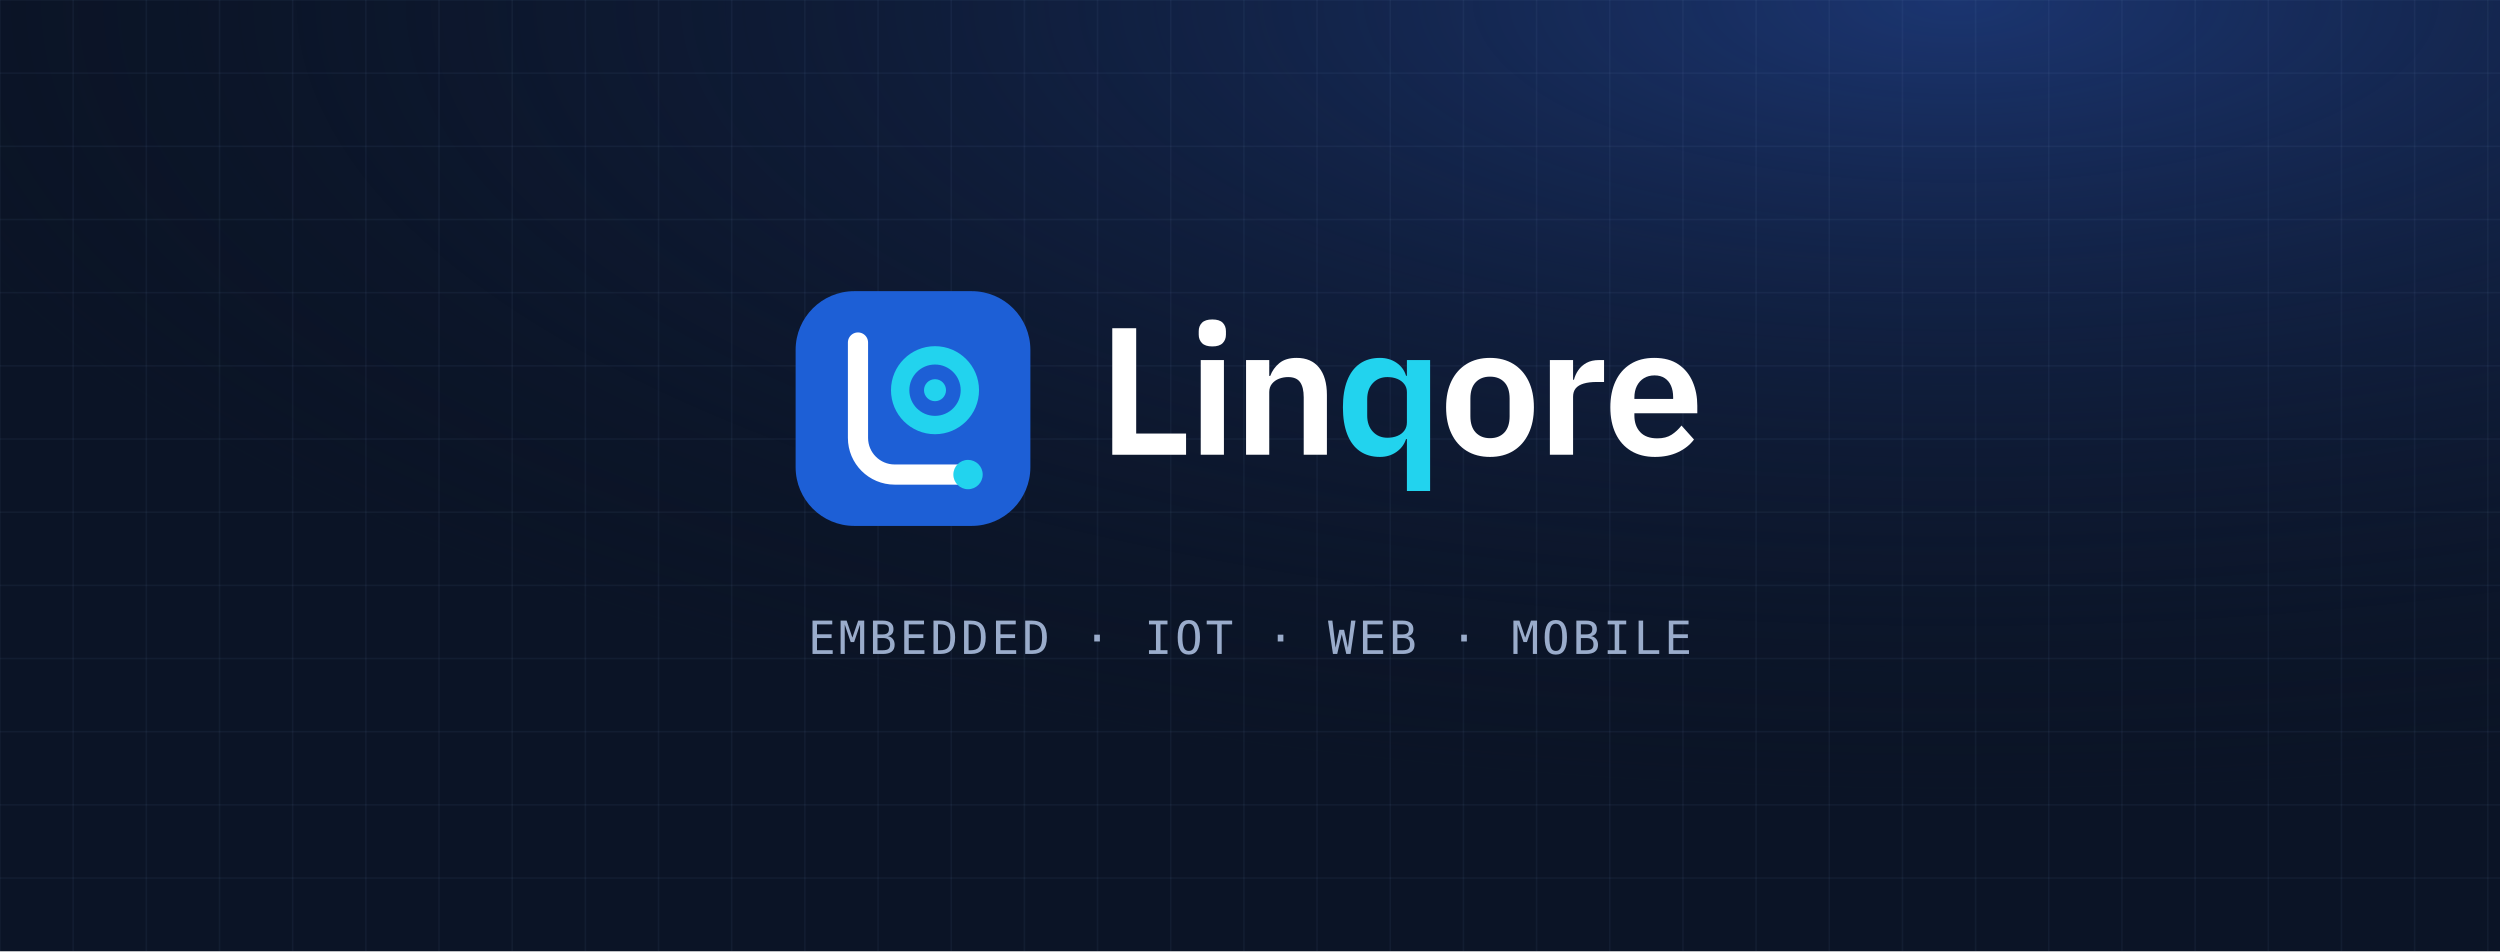
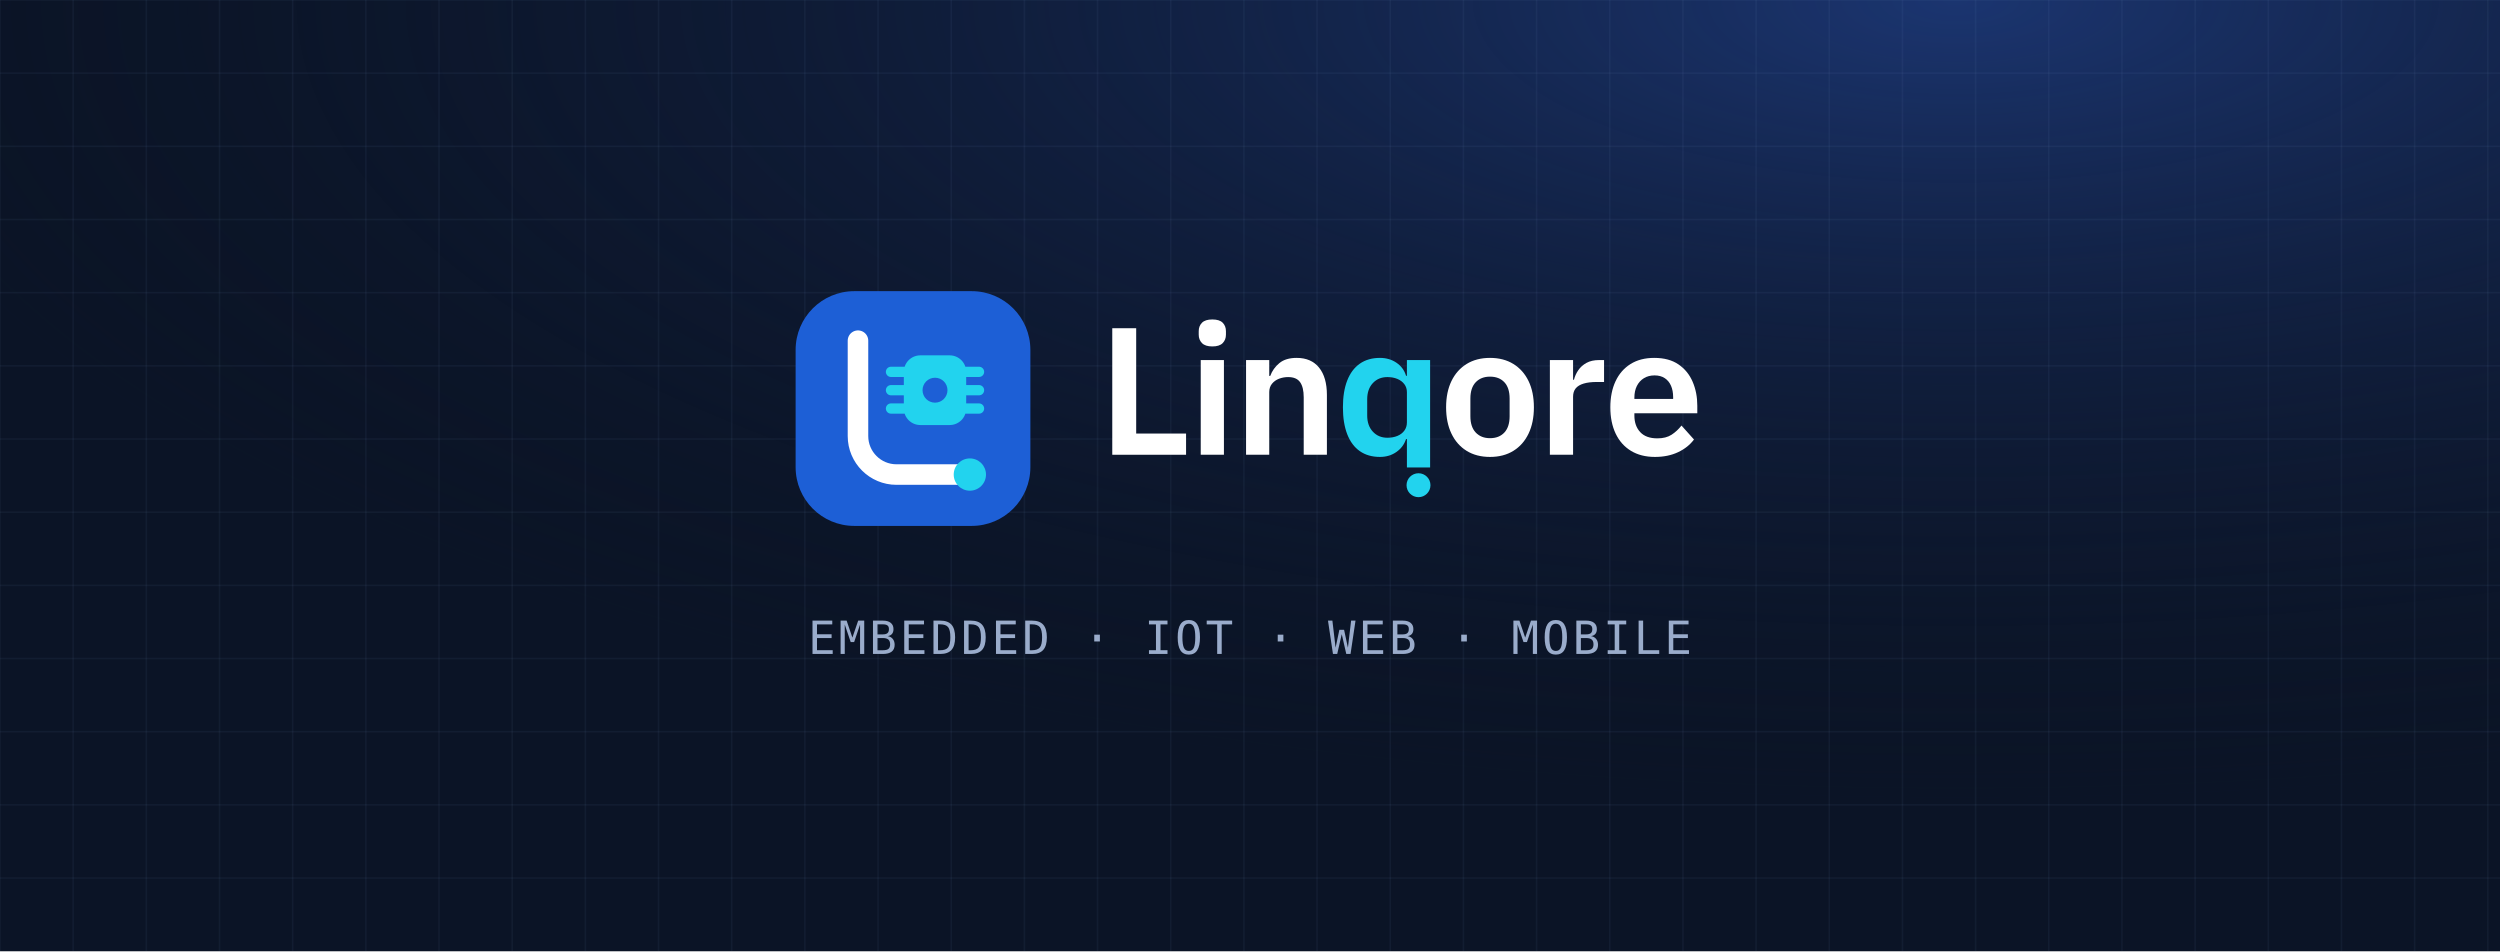
<svg xmlns="http://www.w3.org/2000/svg" viewBox="0 0 1640 624" width="1640" height="624">
  <defs>
    <radialGradient id="gl" cx=".78" cy="0" r=".85">
      <stop offset="0" stop-color="#1B3570" />
      <stop offset="1" stop-color="#0B1426" stop-opacity="0" />
    </radialGradient>
  </defs>
  <rect width="1640" height="624" fill="#0B1426" />
  <rect width="1640" height="624" fill="url(#gl)" />
  <path d="M0 0V624" stroke="rgba(148,178,230,.06)" />
  <path d="M48 0V624" stroke="rgba(148,178,230,.06)" />
  <path d="M96 0V624" stroke="rgba(148,178,230,.06)" />
  <path d="M144 0V624" stroke="rgba(148,178,230,.06)" />
  <path d="M192 0V624" stroke="rgba(148,178,230,.06)" />
  <path d="M240 0V624" stroke="rgba(148,178,230,.06)" />
  <path d="M288 0V624" stroke="rgba(148,178,230,.06)" />
  <path d="M336 0V624" stroke="rgba(148,178,230,.06)" />
  <path d="M384 0V624" stroke="rgba(148,178,230,.06)" />
  <path d="M432 0V624" stroke="rgba(148,178,230,.06)" />
  <path d="M480 0V624" stroke="rgba(148,178,230,.06)" />
  <path d="M528 0V624" stroke="rgba(148,178,230,.06)" />
  <path d="M576 0V624" stroke="rgba(148,178,230,.06)" />
  <path d="M624 0V624" stroke="rgba(148,178,230,.06)" />
  <path d="M672 0V624" stroke="rgba(148,178,230,.06)" />
  <path d="M720 0V624" stroke="rgba(148,178,230,.06)" />
  <path d="M768 0V624" stroke="rgba(148,178,230,.06)" />
  <path d="M816 0V624" stroke="rgba(148,178,230,.06)" />
  <path d="M864 0V624" stroke="rgba(148,178,230,.06)" />
  <path d="M912 0V624" stroke="rgba(148,178,230,.06)" />
  <path d="M960 0V624" stroke="rgba(148,178,230,.06)" />
  <path d="M1008 0V624" stroke="rgba(148,178,230,.06)" />
  <path d="M1056 0V624" stroke="rgba(148,178,230,.06)" />
  <path d="M1104 0V624" stroke="rgba(148,178,230,.06)" />
  <path d="M1152 0V624" stroke="rgba(148,178,230,.06)" />
  <path d="M1200 0V624" stroke="rgba(148,178,230,.06)" />
  <path d="M1248 0V624" stroke="rgba(148,178,230,.06)" />
  <path d="M1296 0V624" stroke="rgba(148,178,230,.06)" />
  <path d="M1344 0V624" stroke="rgba(148,178,230,.06)" />
  <path d="M1392 0V624" stroke="rgba(148,178,230,.06)" />
  <path d="M1440 0V624" stroke="rgba(148,178,230,.06)" />
  <path d="M1488 0V624" stroke="rgba(148,178,230,.06)" />
  <path d="M1536 0V624" stroke="rgba(148,178,230,.06)" />
  <path d="M1584 0V624" stroke="rgba(148,178,230,.06)" />
  <path d="M1632 0V624" stroke="rgba(148,178,230,.06)" />
  <path d="M0 0H1640" stroke="rgba(148,178,230,.06)" />
  <path d="M0 48H1640" stroke="rgba(148,178,230,.06)" />
  <path d="M0 96H1640" stroke="rgba(148,178,230,.06)" />
  <path d="M0 144H1640" stroke="rgba(148,178,230,.06)" />
  <path d="M0 192H1640" stroke="rgba(148,178,230,.06)" />
  <path d="M0 240H1640" stroke="rgba(148,178,230,.06)" />
  <path d="M0 288H1640" stroke="rgba(148,178,230,.06)" />
  <path d="M0 336H1640" stroke="rgba(148,178,230,.06)" />
  <path d="M0 384H1640" stroke="rgba(148,178,230,.06)" />
  <path d="M0 432H1640" stroke="rgba(148,178,230,.06)" />
  <path d="M0 480H1640" stroke="rgba(148,178,230,.06)" />
  <path d="M0 528H1640" stroke="rgba(148,178,230,.06)" />
  <path d="M0 576H1640" stroke="rgba(148,178,230,.06)" />
  <g transform="translate(521.93 191.00) scale(2.4062)">
    <rect width="64" height="64" rx="16" fill="#1D5FD6" />
-     <path d="M17 14v26a10 10 0 0 0 10 10h20" fill="none" stroke="#FFFFFF" stroke-width="5.5" stroke-linecap="round" />
-     <circle cx="38" cy="27" r="9.5" fill="none" stroke="#22D3EE" stroke-width="5" />
-     <circle cx="38" cy="27" r="3" fill="#22D3EE" />
-     <circle cx="47" cy="50" r="4" fill="#22D3EE" />
+     <path d="M17 13.5v26a10.5 10.5 0 0 0 10.5 10.5H46" fill="none" stroke="#FFFFFF" stroke-width="5.6" stroke-linecap="round" />
+     <path d="M26 22h3.5M26 27h3.5M26 32h3.5M46.5 22h3.5M46.5 27h3.5M46.5 32h3.5" stroke="#22D3EE" stroke-width="2.8" stroke-linecap="round" />
+     <rect x="29.5" y="17.5" width="17" height="19" rx="4.5" fill="#22D3EE" />
+     <circle cx="38" cy="27" r="3.4" fill="#1D5FD6" />
+     <circle cx="47.5" cy="50" r="4.4" fill="#22D3EE" />
  </g>
  <g transform="translate(719.93 298.32) scale(0.11892)">
    <path fill="#FFFFFF" d="M488.805 0.0H81.72V-698.0H213.661V-117.006H488.805Z" />
    <path fill="#FFFFFF" d="M633.69 -597.519Q594.59 -597.519 576.597 -616.012Q558.605 -634.504 558.605 -662.26V-681.605Q558.605 -710.065 576.597 -728.205Q594.59 -746.345 633.69 -746.345Q673.086 -746.345 690.931 -728.205Q708.776 -710.065 708.776 -681.605V-662.26Q708.776 -634.504 690.931 -616.012Q673.086 -597.519 633.69 -597.519ZM569.72 0.0V-522.345H697.661V0.0Z" />
    <path fill="#FFFFFF" d="M947.661 0.0H819.72V-522.345H947.661V-434.82H953.071Q968.546 -476.705 1003.398 -505.525Q1038.251 -534.345 1099.071 -534.345Q1179.071 -534.345 1222.398 -480.818Q1265.726 -427.29 1265.726 -329.59V0.0H1137.785V-317.0Q1137.785 -372.351 1117.802 -400.428Q1097.82 -428.504 1051.805 -428.504Q1025.571 -428.504 1001.796 -419.414Q978.021 -410.324 962.841 -391.749Q947.661 -373.173 947.661 -345.31Z" />
-     <path fill="#22D3EE" d="M1707.08 200.0V-86.82H1702.375Q1687.835 -42.345 1648.925 -15.173Q1610.015 12.0 1558.425 12.0Q1493.015 12.0 1447.277 -19.942Q1401.54 -51.885 1377.802 -113.237Q1354.065 -174.59 1354.065 -261.525Q1354.065 -348.755 1377.802 -409.608Q1401.54 -470.46 1447.277 -502.403Q1493.015 -534.345 1558.425 -534.345Q1610.015 -534.345 1649.367 -507.673Q1688.72 -481.0 1702.375 -435.525H1707.08V-522.345H1835.021V200.0ZM1599.46 -93.841Q1630.115 -93.841 1654.475 -103.873Q1678.835 -113.906 1692.957 -133.176Q1707.08 -152.445 1707.08 -179.1V-345.015Q1707.08 -370.49 1692.957 -389.317Q1678.835 -408.144 1654.475 -418.324Q1630.115 -428.504 1599.46 -428.504Q1550.086 -428.504 1519.046 -395.17Q1488.006 -361.835 1488.006 -306.23V-216.115Q1488.006 -161.215 1519.046 -127.528Q1550.086 -93.841 1599.46 -93.841Z" />
+     <clipPath id="qc9">
+       <rect x="-1000" y="-2000" width="5348" height="2070" />
+     </clipPath>
+     <path clip-path="url(#qc9)" fill="#22D3EE" d="M1707.08 200.0V-86.82H1702.375Q1687.835 -42.345 1648.925 -15.173Q1610.015 12.0 1558.425 12.0Q1493.015 12.0 1447.277 -19.942Q1401.54 -51.885 1377.802 -113.237Q1354.065 -174.59 1354.065 -261.525Q1354.065 -348.755 1377.802 -409.608Q1401.54 -470.46 1447.277 -502.403Q1493.015 -534.345 1558.425 -534.345Q1610.015 -534.345 1649.367 -507.673Q1688.72 -481.0 1702.375 -435.525H1707.08V-522.345H1835.021V200.0ZM1599.46 -93.841Q1630.115 -93.841 1654.475 -103.873Q1678.835 -113.906 1692.957 -133.176Q1707.08 -152.445 1707.08 -179.1V-345.015Q1707.08 -370.49 1692.957 -389.317Q1678.835 -408.144 1654.475 -418.324Q1630.115 -428.504 1599.46 -428.504Q1550.086 -428.504 1519.046 -395.17Q1488.006 -361.835 1488.006 -306.23V-216.115Q1488.006 -161.215 1519.046 -127.528Q1550.086 -93.841 1599.46 -93.841Z" />
+     <circle cx="1771" cy="168" r="66" fill="#22D3EE" />
    <path fill="#FFFFFF" d="M2165.41 12.0Q2090.77 12.0 2036.507 -21.5Q1982.245 -55.0 1952.745 -116.558Q1923.245 -178.115 1923.245 -261.525Q1923.245 -345.64 1952.745 -406.493Q1982.245 -467.345 2036.507 -500.845Q2090.77 -534.345 2165.41 -534.345Q2240.05 -534.345 2294.313 -500.845Q2348.575 -467.345 2378.075 -406.493Q2407.575 -345.64 2407.575 -261.525Q2407.575 -178.115 2378.075 -116.558Q2348.575 -55.0 2294.313 -21.5Q2240.05 12.0 2165.41 12.0ZM2165.41 -91.431Q2215.605 -91.431 2244.619 -122.618Q2273.634 -153.805 2273.634 -212.54V-309.805Q2273.634 -369.245 2244.619 -400.08Q2215.605 -430.914 2165.41 -430.914Q2116.215 -430.914 2086.701 -400.08Q2057.186 -369.245 2057.186 -309.805V-212.54Q2057.186 -153.805 2086.701 -122.618Q2116.215 -91.431 2165.41 -91.431Z" />
    <path fill="#FFFFFF" d="M2623.661 0.0H2495.72V-522.345H2623.661V-413.95H2628.661Q2635.546 -441.77 2652.431 -466.442Q2669.316 -491.115 2697.553 -506.73Q2725.791 -522.345 2767.086 -522.345H2794.561V-401.454H2754.611Q2711.611 -401.454 2682.373 -392.774Q2653.136 -384.094 2638.398 -366.504Q2623.661 -348.914 2623.661 -319.684Z" />
    <path fill="#FFFFFF" d="M3075.345 12.0Q2998.295 12.0 2943.122 -21.5Q2887.95 -55.0 2858.597 -116.558Q2829.245 -178.115 2829.245 -261.525Q2829.245 -344.23 2857.892 -405.435Q2886.54 -466.64 2940.655 -500.493Q2994.77 -534.345 3071.115 -534.345Q3152.805 -534.345 3205.273 -498.32Q3257.74 -462.295 3283.33 -402.475Q3308.92 -342.655 3308.92 -271.065V-228.835H2961.891V-216.115Q2961.891 -159.69 2993.931 -125.061Q3025.971 -90.431 3088.805 -90.431Q3136.395 -90.431 3167.255 -110.611Q3198.115 -130.791 3221.64 -161.1L3290.625 -84.144Q3258.575 -40.605 3203.108 -14.302Q3147.64 12.0 3075.345 12.0ZM3073.23 -437.734Q3039.395 -437.734 3014.356 -422.317Q2989.316 -406.9 2975.603 -379.507Q2961.891 -352.115 2961.891 -315.575V-307.87H3175.684V-317.46Q3175.684 -353.59 3163.972 -380.54Q3152.26 -407.49 3129.367 -422.612Q3106.475 -437.734 3073.23 -437.734Z" />
  </g>
  <text x="820.0" y="429" text-anchor="middle" fill="#9AACCB" font-family="IBM Plex Mono, monospace" font-size="30" letter-spacing="2">EMBEDDED · IOT · WEB · MOBILE</text>
</svg>
